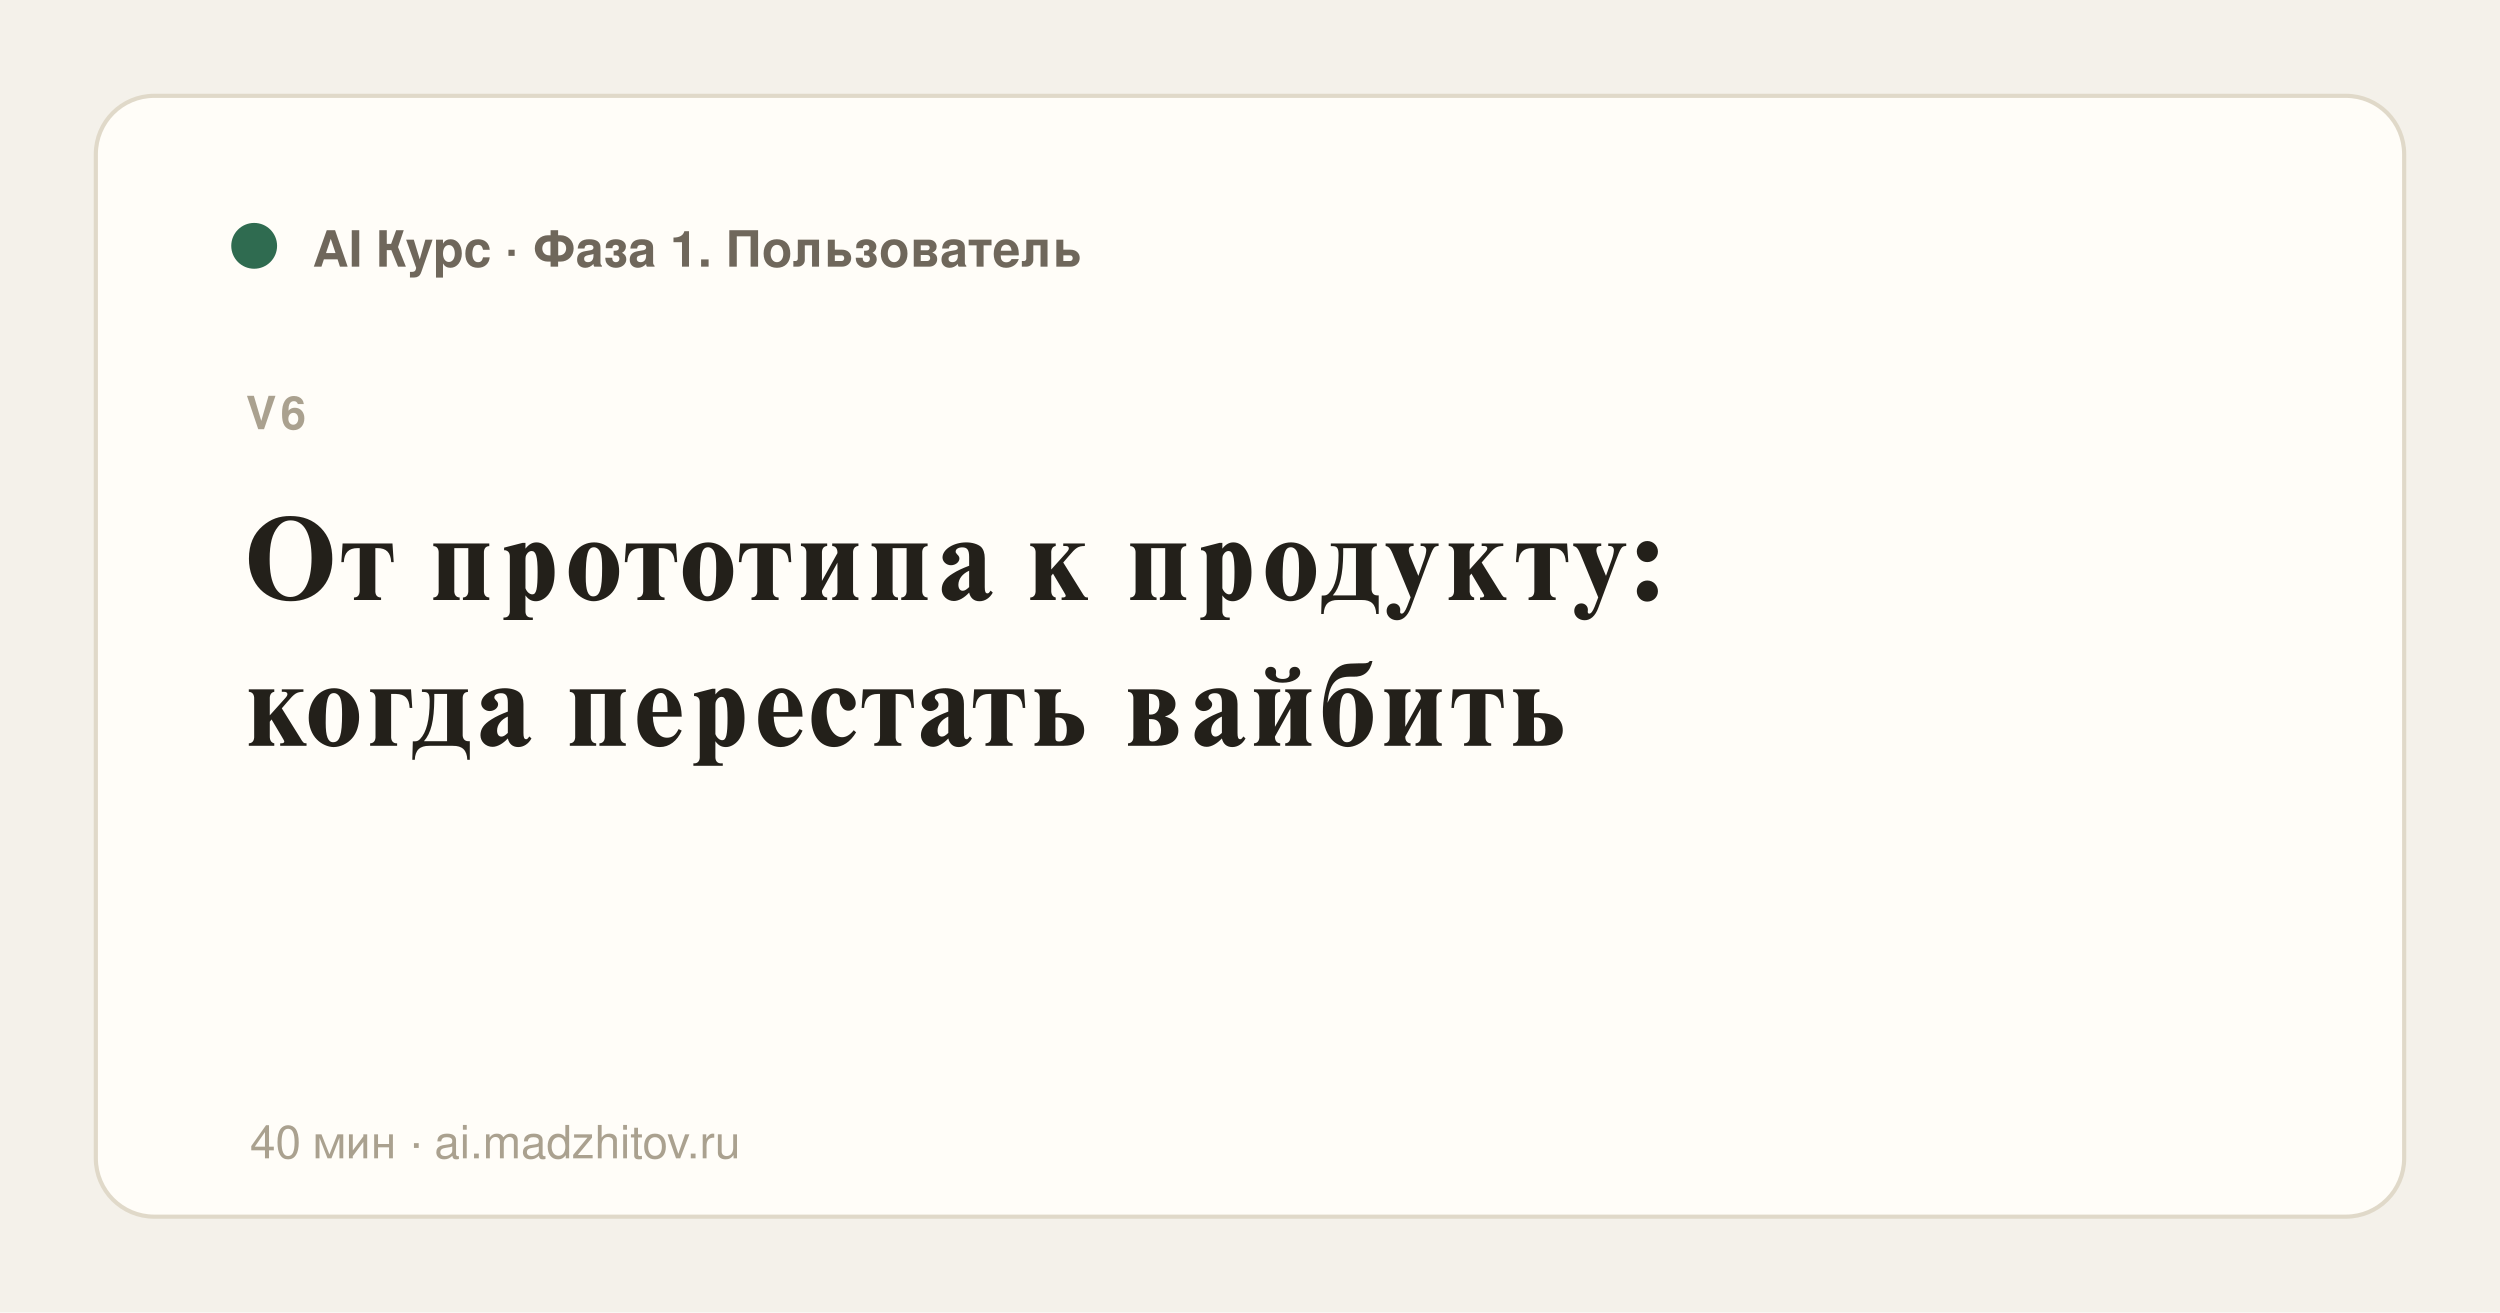
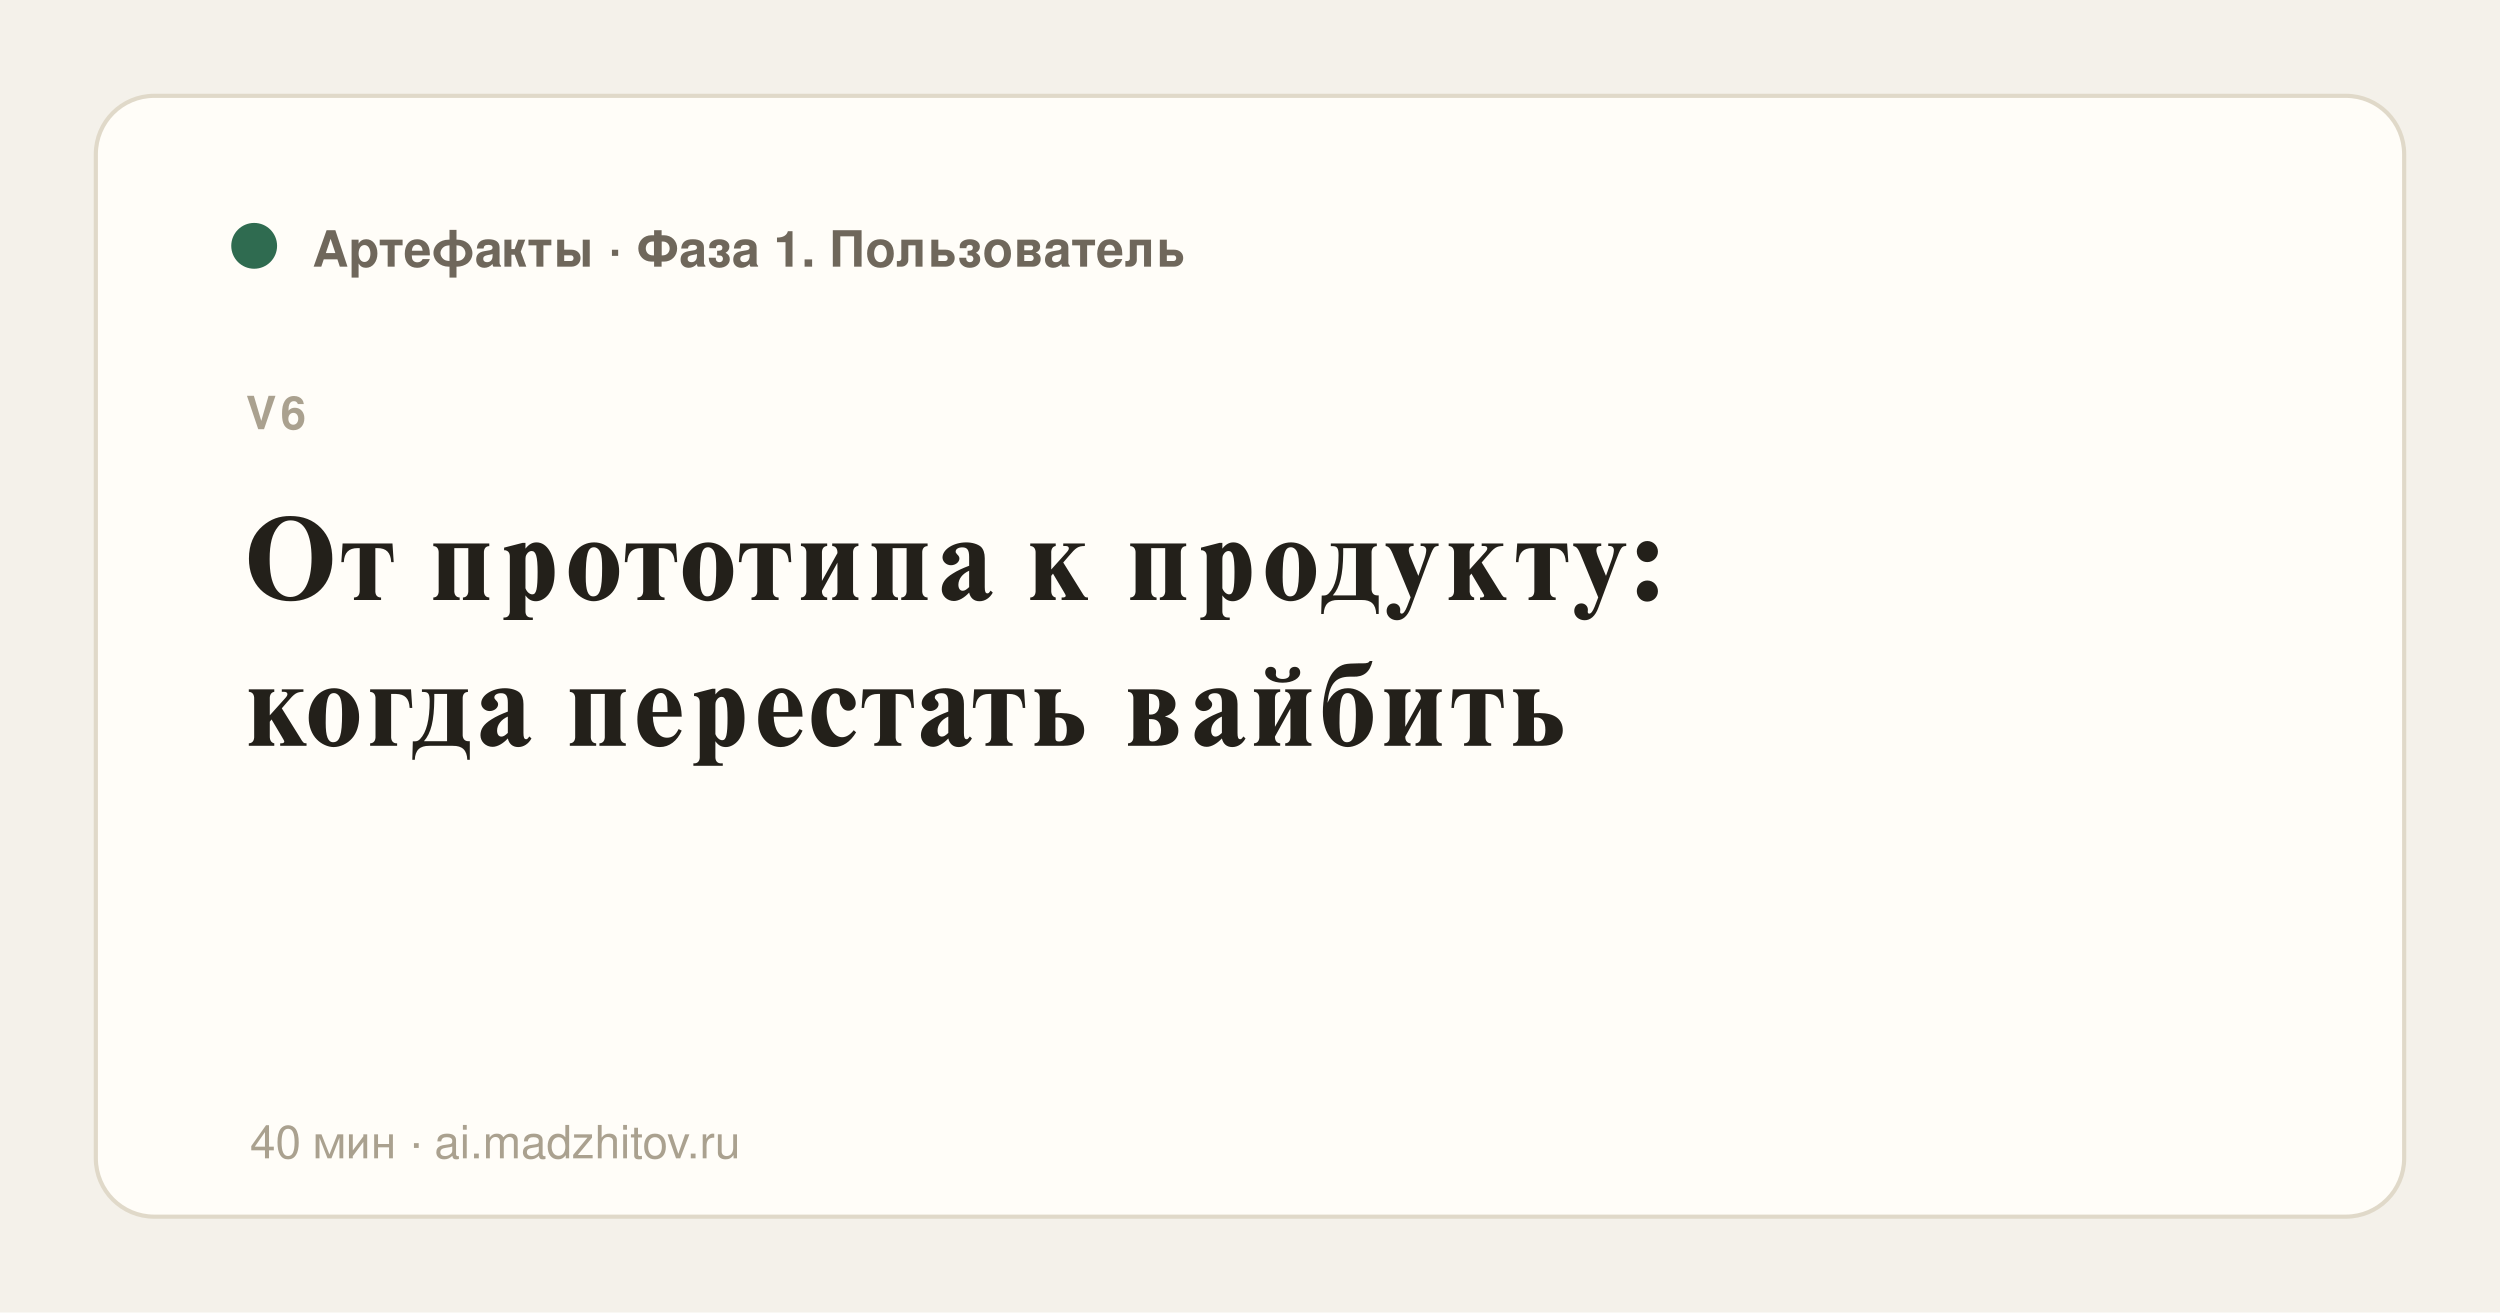
<svg xmlns="http://www.w3.org/2000/svg" width="1200" height="630" viewBox="0 0 1200 630">
  <rect width="1200" height="630" fill="#f4f1ea" />
  <rect x="46" y="46" width="1108" height="538" rx="28" fill="#fffdf8" stroke="#e0d9c9" stroke-width="2" />
  <circle cx="122" cy="118" r="11" fill="#2f6b50" />
-   <text x="150" y="128" fill="#6f675b" font-family="Helvetica, Arial, sans-serif" font-size="24" font-weight="600">AI Курс · Фаза 1. Пользователь</text>
+   <text x="150" y="128" fill="#6f675b" font-family="Helvetica, Arial, sans-serif" font-size="24" font-weight="600">Артефакты · Фаза 1. Пользователь</text>
  <text x="118" y="206" fill="#aaa18f" font-family="Helvetica, Arial, sans-serif" font-size="22" font-weight="700" letter-spacing="2">V6</text>
  <text x="116" y="288" fill="#23201a" font-family="Georgia, Times, serif" font-weight="700" font-size="60" letter-spacing="-1">От прототипа к продукту:</text>
  <text x="116" y="358" fill="#23201a" font-family="Georgia, Times, serif" font-weight="700" font-size="60" letter-spacing="-1">когда перестать вайбить</text>
  <text x="120" y="556" fill="#aaa18f" font-family="Helvetica, Arial, sans-serif" font-size="22">40 мин · ai.madzhitov.ru</text>
</svg>
